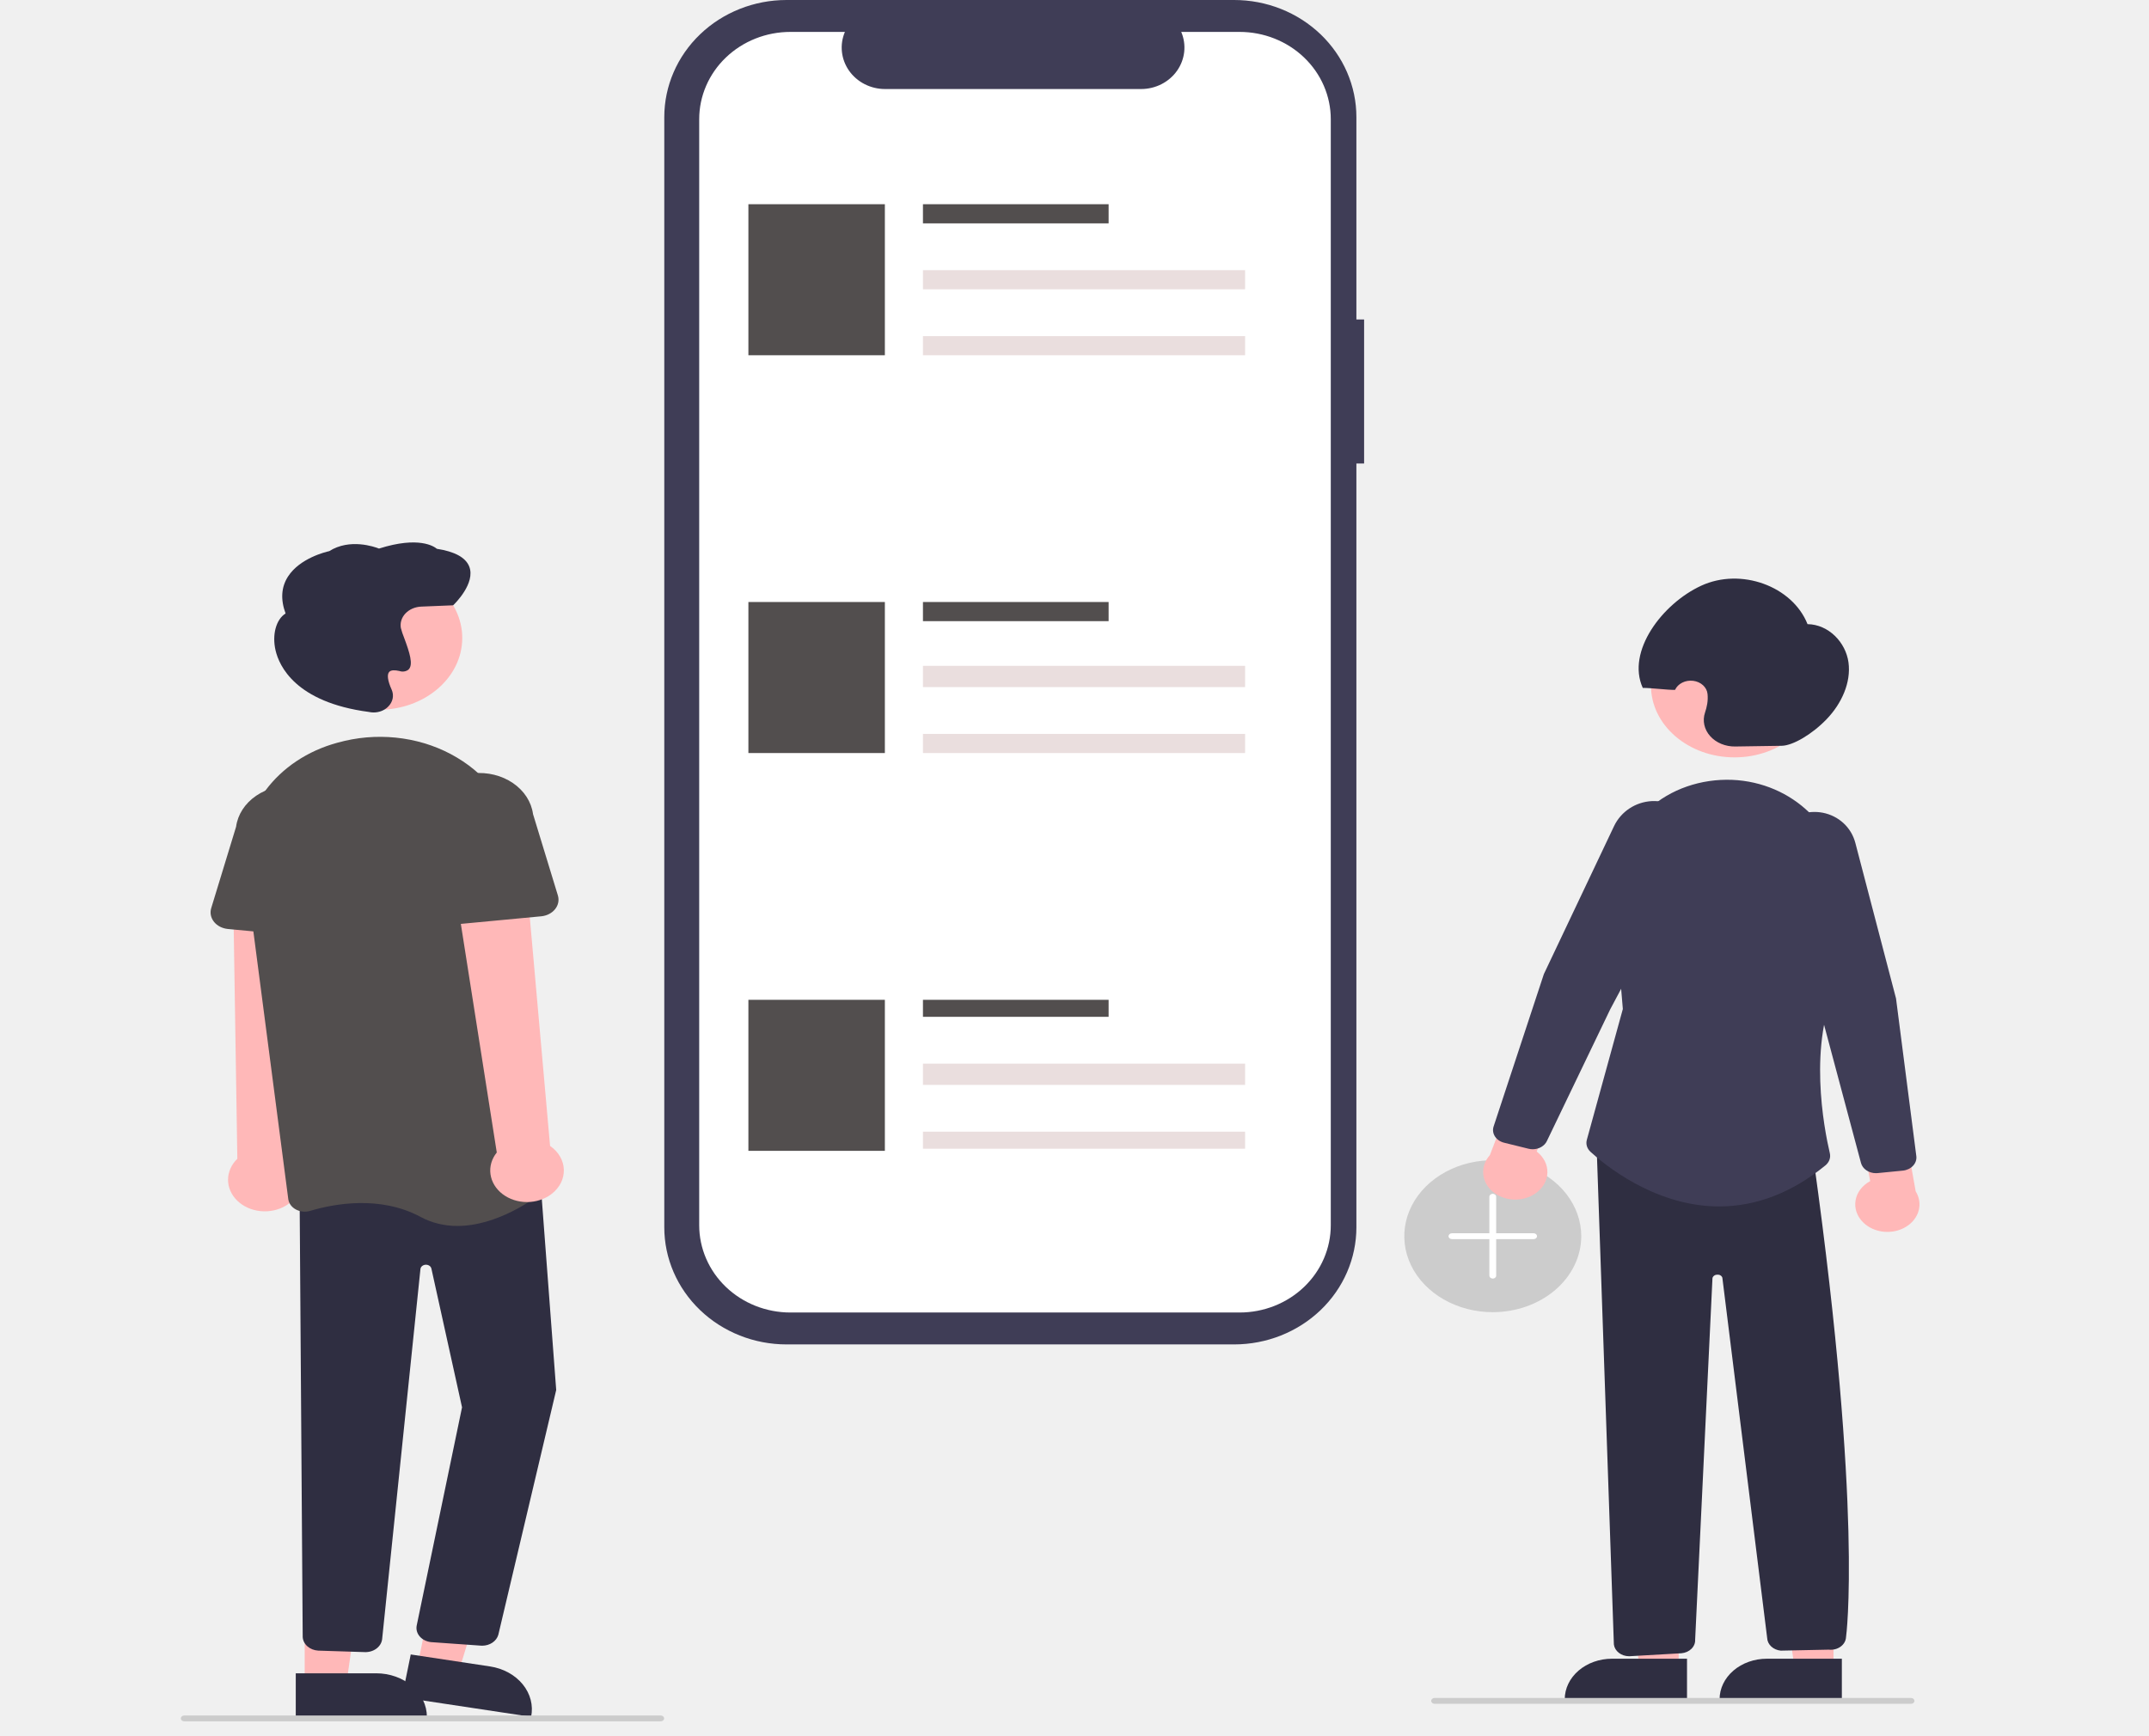
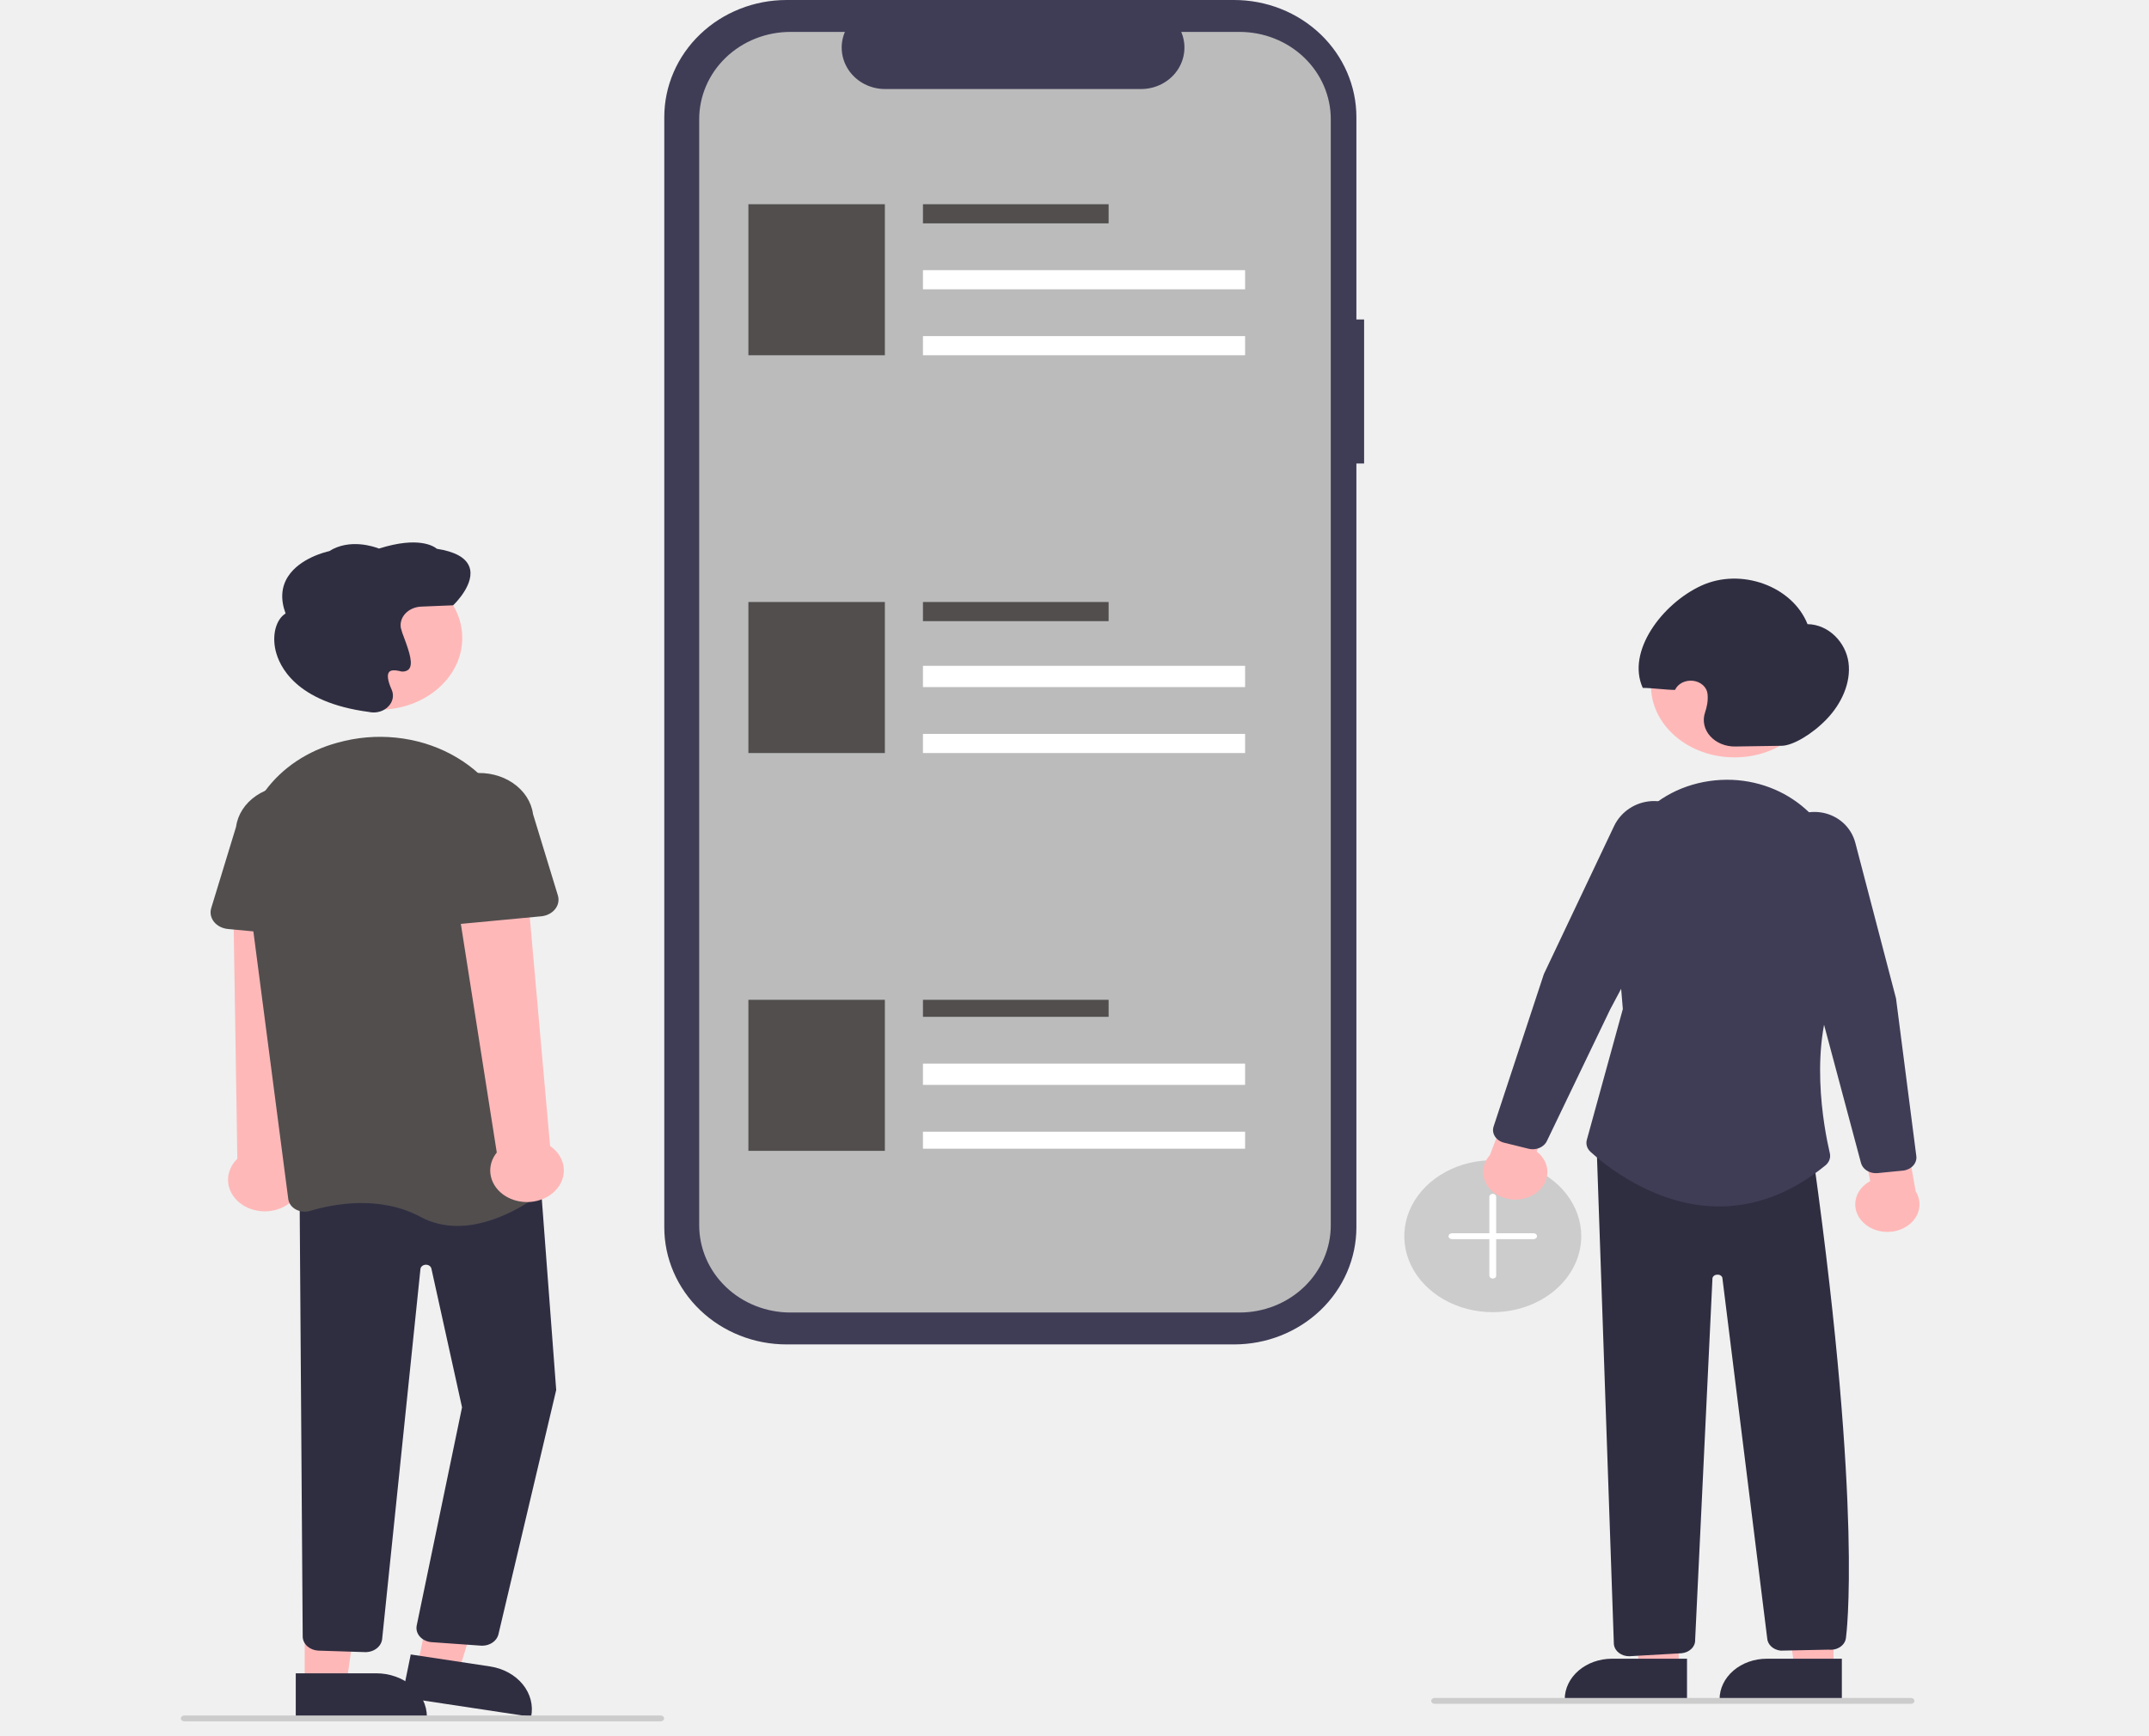
<svg xmlns="http://www.w3.org/2000/svg" width="1010" height="816" viewBox="0 0 1010 816" fill="none">
  <g id="jumbo 1">
    <g id="Human1">
      <path id="Vector" d="M134.313 566.787C136.384 565.567 138.12 563.971 139.396 562.113C140.672 560.255 141.459 558.179 141.7 556.031C141.941 553.883 141.631 551.716 140.792 549.682C139.953 547.649 138.605 545.798 136.843 544.26L143.508 416.465L109.575 419.737L111.547 544.738C108.736 547.452 107.181 550.958 107.178 554.59C107.175 558.223 108.723 561.731 111.529 564.448C114.335 567.166 118.204 568.905 122.404 569.336C126.603 569.767 130.84 568.86 134.313 566.787Z" fill="#FFB8B8" />
      <path id="Vector_2" d="M196.213 783.115L215.526 786.032L234.614 723.433L209.309 719.129L196.213 783.115Z" fill="#FFB8B8" />
      <path id="Vector_3" d="M249.619 807.06L188.923 797.894L193.046 777.75L230.291 783.375C233.37 783.84 236.313 784.821 238.951 786.263C241.589 787.705 243.871 789.58 245.665 791.779C247.46 793.978 248.733 796.46 249.411 799.082C250.09 801.703 250.16 804.415 249.619 807.06Z" fill="#2F2E41" />
      <path id="Vector_4" d="M143.206 791.419H162.815L172.142 726.451L143.203 726.453L143.206 791.419Z" fill="#FFB8B8" />
      <path id="Vector_5" d="M200.631 807.058L139.005 807.06L139.004 786.607L176.82 786.606C183.135 786.606 189.191 788.76 193.657 792.596C198.122 796.431 200.631 801.633 200.631 807.058Z" fill="#2F2E41" />
      <path id="Vector_6" d="M226.62 773.629C226.314 773.629 226.008 773.613 225.704 773.582L202.624 771.951C201.574 771.844 200.559 771.556 199.642 771.102C198.725 770.649 197.925 770.04 197.29 769.313C196.656 768.586 196.2 767.755 195.95 766.872C195.701 765.989 195.663 765.071 195.839 764.175L217.15 661.573L202.75 596.35C202.633 595.82 202.296 595.344 201.803 595.011C201.309 594.677 200.692 594.508 200.065 594.535C199.437 594.562 198.843 594.782 198.39 595.156C197.937 595.53 197.657 596.032 197.602 596.569L179.599 770.54C179.401 772.286 178.422 773.897 176.867 775.035C175.313 776.172 173.305 776.746 171.267 776.636L149.523 775.94C147.618 775.824 145.828 775.113 144.491 773.941C143.154 772.769 142.363 771.217 142.268 769.578L140.806 561.068L253.534 548.965L261.409 653.435L261.378 653.546L234.203 768.505C233.789 769.964 232.816 771.263 231.442 772.192C230.067 773.121 228.369 773.627 226.62 773.629Z" fill="#2F2E41" />
      <path id="Vector_7" d="M177.972 333.653C199.668 333.653 217.255 318.545 217.255 299.909C217.255 281.273 199.668 266.165 177.972 266.165C156.277 266.165 138.689 281.273 138.689 299.909C138.689 318.545 156.277 333.653 177.972 333.653Z" fill="#FFB8B8" />
      <path id="Vector_8" d="M214.987 576.308C208.843 576.339 202.817 574.859 197.622 572.041C178.593 561.825 156.98 565.885 145.79 569.215C144.68 569.549 143.496 569.663 142.327 569.549C141.158 569.434 140.034 569.094 139.04 568.554C138.057 568.024 137.226 567.31 136.61 566.465C135.994 565.62 135.608 564.666 135.482 563.675L115.134 407.568C111.724 381.412 130.065 356.821 158.746 349.096C159.823 348.806 160.919 348.53 162.033 348.27C170.958 346.191 180.305 345.818 189.416 347.176C198.527 348.535 207.181 351.592 214.769 356.132C222.497 360.723 228.961 366.712 233.705 373.68C238.449 380.647 241.357 388.423 242.225 396.46L259.356 553.613C259.472 554.63 259.313 555.657 258.889 556.613C258.465 557.568 257.789 558.426 256.913 559.118C250.908 563.89 233.479 576.306 214.987 576.308Z" fill="#524E4E" />
      <path id="Vector_9" d="M153.024 441.044L107.115 436.708C105.809 436.584 104.549 436.221 103.421 435.641C102.294 435.062 101.324 434.281 100.58 433.35C99.835 432.42 99.333 431.363 99.107 430.251C98.881 429.139 98.936 427.999 99.269 426.907L110.955 388.649C111.728 382.912 115.117 377.672 120.381 374.079C125.644 370.485 132.351 368.831 139.032 369.479C145.713 370.127 151.823 373.025 156.021 377.536C160.219 382.047 162.163 387.804 161.426 393.545L163.161 432.941C163.21 434.069 162.976 435.193 162.474 436.236C161.972 437.279 161.214 438.217 160.252 438.986C159.29 439.755 158.147 440.337 156.899 440.692C155.652 441.047 154.33 441.167 153.024 441.044V441.044Z" fill="#524E4E" />
      <path id="Vector_10" d="M259.172 561.315C261.058 559.889 262.556 558.126 263.563 556.149C264.569 554.172 265.059 552.029 264.997 549.872C264.935 547.715 264.323 545.596 263.205 543.664C262.086 541.732 260.488 540.034 258.523 538.69L247.211 411.137L213.961 417.566L233.479 541.783C231.069 544.769 230.018 548.409 230.524 552.016C231.03 555.623 233.059 558.944 236.226 561.352C239.393 563.759 243.478 565.085 247.707 565.078C251.937 565.072 256.016 563.732 259.172 561.315Z" fill="#FFB8B8" />
-       <path id="Vector_11" d="M201.214 433.025C200.252 432.257 199.494 431.319 198.992 430.276C198.49 429.232 198.256 428.108 198.306 426.98L200.04 387.584C199.304 381.843 201.248 376.086 205.446 371.575C209.644 367.064 215.753 364.167 222.434 363.518C229.115 362.87 235.823 364.525 241.086 368.118C246.35 371.712 249.739 376.952 250.512 382.689L262.197 420.946C262.531 422.038 262.586 423.179 262.36 424.291C262.134 425.403 261.632 426.46 260.887 427.39C260.142 428.32 259.173 429.101 258.045 429.681C256.918 430.26 255.658 430.624 254.352 430.747L208.443 435.083C207.137 435.207 205.815 435.087 204.567 434.732C203.319 434.377 202.176 433.795 201.214 433.025V433.025Z" fill="#524E4E" />
+       <path id="Vector_11" d="M201.214 433.025C200.252 432.257 199.494 431.319 198.992 430.276C198.49 429.232 198.256 428.108 198.306 426.98L200.04 387.584C199.304 381.843 201.248 376.086 205.446 371.575C209.644 367.064 215.753 364.167 222.434 363.518C229.115 362.87 235.823 364.525 241.086 368.118C246.35 371.712 249.739 376.952 250.512 382.689L262.197 420.946C262.531 422.038 262.586 423.179 262.36 424.291C262.134 425.403 261.632 426.46 260.887 427.39C260.142 428.32 259.173 429.101 258.045 429.681C256.918 430.26 255.658 430.624 254.352 430.747L208.443 435.083C207.137 435.207 205.815 435.087 204.567 434.732C203.319 434.377 202.176 433.795 201.214 433.025Z" fill="#524E4E" />
      <path id="Vector_12" d="M175.636 334.924C174.938 334.923 174.242 334.853 173.562 334.716L173.362 334.674C138.824 330.135 131.191 312.951 129.516 305.775C127.782 298.344 129.756 291.173 134.218 288.387C131.786 281.789 132.176 275.939 135.382 270.991C140.972 262.363 153.105 259.445 154.732 259.088C164.421 252.948 176.014 257.047 178.124 257.878C196.866 251.922 204.03 256.88 205.326 257.987C213.704 259.28 218.811 262.06 220.506 266.252C223.69 274.125 213.62 283.919 213.19 284.333L212.966 284.547L197.964 285.161C196.54 285.219 195.147 285.534 193.874 286.084C192.601 286.635 191.477 287.409 190.575 288.357C189.673 289.305 189.013 290.405 188.638 291.586C188.263 292.767 188.181 294.003 188.397 295.213C188.803 296.774 189.316 298.314 189.933 299.823C192.496 306.701 194.415 312.577 191.939 314.811C191.378 315.243 190.687 315.531 189.944 315.642C189.202 315.752 188.438 315.681 187.74 315.436C185.395 314.898 183.802 315.011 183.009 315.772C181.777 316.953 182.153 319.941 184.068 324.188C184.668 325.53 184.83 326.989 184.535 328.405C184.24 329.821 183.5 331.141 182.395 332.221C181.562 333.064 180.527 333.743 179.36 334.209C178.194 334.676 176.923 334.92 175.636 334.924Z" fill="#2F2E41" />
      <path id="Vector_13" d="M310.517 809.184H86.599C86.175 809.184 85.768 809.04 85.468 808.782C85.168 808.524 85 808.175 85 807.811C85 807.446 85.168 807.097 85.468 806.839C85.768 806.581 86.175 806.437 86.599 806.437H310.517C310.941 806.437 311.348 806.581 311.648 806.839C311.948 807.097 312.116 807.446 312.116 807.811C312.116 808.175 311.948 808.524 311.648 808.782C311.348 809.04 310.941 809.184 310.517 809.184Z" fill="#CCCCCC" />
    </g>
    <g id="Human2">
      <g id="Add">
        <path id="Vector_14" d="M701.585 616.847C693.36 616.847 685.32 614.752 678.482 610.827C671.643 606.902 666.313 601.323 663.165 594.796C660.018 588.269 659.195 581.087 660.799 574.158C662.404 567.229 666.364 560.864 672.18 555.868C677.996 550.873 685.405 547.471 693.472 546.092C701.539 544.714 709.9 545.421 717.499 548.125C725.097 550.829 731.592 555.407 736.161 561.281C740.731 567.155 743.169 574.062 743.169 581.127C743.157 590.597 738.772 599.677 730.976 606.373C723.18 613.07 712.61 616.837 701.585 616.847Z" fill="#CCCCCC" />
        <path id="Vector_15" d="M720.778 579.753H703.184V562.579C703.184 562.215 703.016 561.866 702.716 561.608C702.416 561.35 702.009 561.206 701.585 561.206C701.161 561.206 700.754 561.35 700.454 561.608C700.154 561.866 699.985 562.215 699.985 562.579V579.753H682.392C681.968 579.753 681.561 579.898 681.261 580.155C680.961 580.413 680.792 580.762 680.792 581.127C680.792 581.491 680.961 581.84 681.261 582.098C681.561 582.356 681.968 582.501 682.392 582.501H699.985V599.674C699.985 600.038 700.154 600.388 700.454 600.645C700.754 600.903 701.161 601.048 701.585 601.048C702.009 601.048 702.416 600.903 702.716 600.645C703.016 600.388 703.184 600.038 703.184 599.674V582.501H720.778C721.202 582.501 721.609 582.356 721.909 582.098C722.209 581.84 722.377 581.491 722.377 581.127C722.377 580.762 722.209 580.413 721.909 580.155C721.609 579.898 721.202 579.753 720.778 579.753Z" fill="white" />
      </g>
      <path id="Vector_16" d="M861.726 784.238L843.442 784.236L834.748 723.654L861.733 723.655L861.726 784.238Z" fill="#FFB8B8" />
      <path id="Vector_17" d="M830.381 779.748H865.645V798.82H808.178C808.178 796.315 808.753 793.835 809.868 791.521C810.984 789.207 812.62 787.105 814.681 785.334C816.743 783.563 819.191 782.158 821.884 781.2C824.578 780.241 827.466 779.748 830.381 779.748Z" fill="#2F2E41" />
      <path id="Vector_18" d="M788.953 784.238L770.669 784.236L761.974 723.654L788.96 723.655L788.953 784.238Z" fill="#FFB8B8" />
      <path id="Vector_19" d="M757.608 779.748H792.872V798.82H735.405C735.405 796.315 735.979 793.835 737.095 791.521C738.211 789.207 739.846 787.105 741.908 785.334C743.97 783.563 746.418 782.158 749.111 781.2C751.805 780.241 754.692 779.748 757.608 779.748Z" fill="#2F2E41" />
      <path id="Vector_20" d="M875.812 574.79C874.341 573.393 873.243 571.737 872.598 569.937C871.952 568.137 871.773 566.238 872.075 564.372C872.376 562.507 873.15 560.721 874.342 559.14C875.534 557.559 877.114 556.222 878.973 555.223L873.31 526.188L893.011 518.929L900.338 560.028C902.085 562.821 902.579 566.067 901.726 569.153C900.873 572.238 898.731 574.946 895.708 576.766C892.685 578.586 888.99 579.389 885.323 579.025C881.656 578.661 878.272 577.154 875.812 574.79Z" fill="#FFB8B8" />
      <path id="Vector_21" d="M721.568 561.07C723.288 559.902 724.689 558.424 725.672 556.741C726.655 555.058 727.197 553.209 727.258 551.327C727.32 549.444 726.9 547.573 726.029 545.845C725.157 544.116 723.855 542.573 722.214 541.324L733.384 513.492L715.349 503.536L700.219 543.031C697.958 545.538 696.847 548.67 697.095 551.833C697.343 554.997 698.934 557.973 701.565 560.196C704.197 562.42 707.687 563.737 711.374 563.898C715.06 564.059 718.688 563.053 721.568 561.07Z" fill="#FFB8B8" />
      <path id="Vector_22" d="M815.214 356.034C836.91 356.034 854.498 340.927 854.498 322.291C854.498 303.655 836.91 288.547 815.214 288.547C793.519 288.547 775.931 303.655 775.931 322.291C775.931 340.927 793.519 356.034 815.214 356.034Z" fill="#FFB8B8" />
      <path id="Vector_23" d="M720.354 540.248C719.68 540.248 719.01 540.166 718.362 540.006L706.912 537.182C705.084 536.729 703.539 535.672 702.614 534.243C701.688 532.814 701.459 531.129 701.974 529.556L725.603 457.891L758.554 388.407C761.831 381.5 768.676 376.97 776.42 376.585C779.956 376.437 783.467 377.173 786.526 378.703C789.586 380.234 792.063 382.494 793.658 385.209C795.43 388.115 796.403 391.332 796.502 394.611C796.601 397.891 795.824 401.147 794.229 404.128L756.776 474.485L727.001 536.424C726.458 537.555 725.537 538.522 724.353 539.203C723.17 539.884 721.778 540.247 720.354 540.248Z" fill="#3F3D56" />
      <path id="Vector_24" d="M837.383 350.589L815.556 350.922C813.283 350.961 811.03 350.54 808.981 349.693C806.932 348.847 805.143 347.598 803.758 346.049C802.374 344.499 801.432 342.692 801.01 340.773C800.588 338.854 800.697 336.876 801.328 334.999C801.794 333.643 802.145 332.26 802.376 330.86C802.622 329.334 802.67 327.788 802.52 326.253C802.381 324.715 801.639 323.263 800.414 322.136C799.189 321.008 797.555 320.271 795.778 320.047C794.002 319.822 792.189 320.122 790.638 320.898C789.086 321.674 787.888 322.88 787.238 324.318C783.568 324.363 775.75 323.335 772.08 323.38C764.288 306.221 781.268 283.767 799.548 275.333C818.183 266.735 842.372 275.483 849.516 293.402C859.429 293.555 867.485 301.954 868.762 311.408C870.04 320.863 865.511 330.735 858.585 337.981C851.658 345.228 842.563 350.51 837.383 350.589Z" fill="#2F2E41" />
      <path id="Vector_25" d="M765.636 778.581C763.868 778.573 762.164 778.007 760.849 776.992C759.534 775.976 758.698 774.582 758.5 773.072L750.402 539.19L852.424 545.428L852.503 545.992C875.558 711.767 867.677 769.153 867.594 769.713C867.538 770.561 867.278 771.39 866.832 772.148C866.385 772.906 865.762 773.577 865 774.119C864.238 774.661 863.355 775.062 862.404 775.297C861.454 775.532 860.457 775.597 859.477 775.487L836.93 775.951C835.221 775.785 833.637 775.098 832.467 774.015C831.297 772.932 830.616 771.525 830.55 770.049L809.484 600.65C809.353 600.21 809.047 599.824 808.618 599.559C808.19 599.293 807.666 599.166 807.139 599.199C806.596 599.198 806.07 599.358 805.65 599.653C805.23 599.948 804.943 600.36 804.837 600.817L796.698 770.77C796.785 772.348 796.162 773.893 794.959 775.088C793.756 776.282 792.064 777.033 790.235 777.186L766.352 778.55C766.114 778.571 765.875 778.581 765.636 778.581Z" fill="#2F2E41" />
      <path id="Vector_26" d="M807.97 567.136C807.36 567.136 806.751 567.128 806.139 567.112C776.803 566.353 753.851 547.288 747.516 541.462C746.709 540.72 746.129 539.817 745.827 538.835C745.526 537.852 745.512 536.821 745.787 535.833L762.711 474.333L758.221 420.866C757.515 413.445 758.648 405.981 761.545 398.964C764.441 391.946 769.034 385.536 775.023 380.154C780.014 375.625 786.08 372.071 792.809 369.732C799.539 367.394 806.775 366.325 814.027 366.599C842.585 367.77 865.115 389.696 865.318 416.516C865.634 458.054 864.21 460.908 863.743 461.846C849.491 490.418 857.275 530.525 860 542.137C860.243 543.173 860.175 544.245 859.8 545.252C859.426 546.259 858.759 547.167 857.861 547.89C842.186 560.666 825.409 567.135 807.97 567.136Z" fill="#3F3D56" />
      <path id="Vector_27" d="M881.646 551.503C880.019 551.502 878.439 551.026 877.167 550.154C875.894 549.282 875.003 548.065 874.64 546.702L857.18 481.365L833.78 406.685C832.78 403.518 832.639 400.197 833.368 396.976C834.096 393.755 835.675 390.721 837.982 388.106C840.078 385.656 842.956 383.78 846.267 382.704C849.579 381.629 853.182 381.401 856.641 382.047C864.204 383.526 870.085 388.965 871.987 396.243L891.108 469.373L900.645 543.481C900.85 545.106 900.299 546.735 899.111 548.013C897.924 549.291 896.197 550.114 894.307 550.302L882.471 551.462C882.197 551.489 881.922 551.503 881.646 551.503Z" fill="#3F3D56" />
      <path id="Vector_28" d="M898.161 800.946H674.244C673.819 800.946 673.413 800.802 673.113 800.544C672.813 800.286 672.644 799.937 672.644 799.573C672.644 799.208 672.813 798.859 673.113 798.601C673.413 798.344 673.819 798.199 674.244 798.199H898.161C898.585 798.199 898.992 798.344 899.292 798.601C899.592 798.859 899.76 799.208 899.76 799.573C899.76 799.937 899.592 800.286 899.292 800.544C898.992 800.802 898.585 800.946 898.161 800.946Z" fill="#CCCCCC" />
    </g>
    <g id="Phone">
      <path id="Vector_29" d="M641.111 150.187H637.487V55.058C637.487 47.828 636 40.668 633.113 33.988C630.225 27.308 625.992 21.239 620.656 16.126C615.32 11.014 608.985 6.958 602.013 4.191C595.041 1.424 587.569 5.70215e-06 580.023 1.75571e-10H369.671C354.431 -3.685e-05 339.815 5.801 329.038 16.126C318.261 26.451 312.207 40.456 312.207 55.058V576.942C312.207 591.544 318.261 605.548 329.038 615.874C339.814 626.199 354.431 632 369.671 632H580.022C595.263 632 609.879 626.199 620.656 615.874C631.432 605.549 637.487 591.544 637.487 576.942V217.901H641.111L641.111 150.187Z" fill="#3F3D56" />
-       <path id="Vector_30" d="M582.587 15H555.162C556.423 17.959 556.905 21.171 556.564 24.35C556.223 27.529 555.071 30.58 553.208 33.233C551.346 35.886 548.83 38.059 545.883 39.562C542.936 41.065 539.648 41.852 536.308 41.852H415.946C412.606 41.852 409.318 41.065 406.371 39.562C403.424 38.059 400.908 35.886 399.046 33.233C397.183 30.58 396.031 27.529 395.69 24.35C395.349 21.17 395.831 17.959 397.092 15H371.477C365.848 15 360.275 16.061 355.074 18.123C349.874 20.184 345.149 23.206 341.169 27.016C337.189 30.825 334.032 35.348 331.878 40.325C329.724 45.302 328.615 50.637 328.615 56.025V575.975C328.615 581.363 329.724 586.698 331.878 591.675C334.032 596.652 337.189 601.175 341.169 604.984C345.149 608.794 349.874 611.815 355.074 613.877C360.275 615.939 365.848 617 371.477 617H582.587C588.216 617 593.789 615.939 598.99 613.877C604.19 611.815 608.915 608.794 612.895 604.984C616.875 601.175 620.032 596.652 622.186 591.675C624.34 586.698 625.449 581.363 625.449 575.975V56.025C625.449 50.637 624.34 45.303 622.186 40.325C620.032 35.348 616.875 30.825 612.895 27.016C608.915 23.206 604.19 20.184 598.99 18.123C593.789 16.061 588.216 15 582.587 15Z" fill="white" />
+       <path id="Vector_30" d="M582.587 15H555.162C556.423 17.959 556.905 21.171 556.564 24.35C556.223 27.529 555.071 30.58 553.208 33.233C551.346 35.886 548.83 38.059 545.883 39.562C542.936 41.065 539.648 41.852 536.308 41.852H415.946C412.606 41.852 409.318 41.065 406.371 39.562C403.424 38.059 400.908 35.886 399.046 33.233C397.183 30.58 396.031 27.529 395.69 24.35C395.349 21.17 395.831 17.959 397.092 15H371.477C365.848 15 360.275 16.061 355.074 18.123C349.874 20.184 345.149 23.206 341.169 27.016C337.189 30.825 334.032 35.348 331.878 40.325C329.724 45.302 328.615 50.637 328.615 56.025V575.975C328.615 581.363 329.724 586.698 331.878 591.675C334.032 596.652 337.189 601.175 341.169 604.984C345.149 608.794 349.874 611.815 355.074 613.877C360.275 615.939 365.848 617 371.477 617H582.587C588.216 617 593.789 615.939 598.99 613.877C604.19 611.815 608.915 608.794 612.895 604.984C616.875 601.175 620.032 596.652 622.186 591.675C624.34 586.698 625.449 581.363 625.449 575.975V56.025C625.449 50.637 624.34 45.303 622.186 40.325C620.032 35.348 616.875 30.825 612.895 27.016C608.915 23.206 604.19 20.184 598.99 18.123C593.789 16.061 588.216 15 582.587 15Z" fill="#BBBBBB" />
      <path id="Vector_31" d="M521.035 96H433.775V105H521.035V96Z" fill="#524E4E" />
-       <path id="Vector_32" d="M585.175 127H433.775V136H585.175V127Z" fill="#EADEDE" />
-       <path id="Vector_33" d="M585.175 158H433.775V167H585.175V158Z" fill="#EADEDE" />
+       <path id="Vector_32" d="M585.175 127H433.775V136H585.175V127Z" fill="white" />
+       <path id="Vector_33" d="M585.175 158H433.775V167H585.175V158Z" fill="white" />
      <path id="Vector_34" d="M415.875 96H351.735V167H415.875V96Z" fill="#524E4E" />
      <path id="Vector_35" d="M521.035 283H433.775V292H521.035V283Z" fill="#524E4E" />
-       <path id="Vector_36" d="M585.175 313H433.775V323H585.175V313Z" fill="#EADEDE" />
-       <path id="Vector_37" d="M585.175 345H433.775V354H585.175V345Z" fill="#EADEDE" />
+       <path id="Vector_36" d="M585.175 313H433.775V323H585.175V313Z" fill="white" />
+       <path id="Vector_37" d="M585.175 345H433.775V354H585.175V345Z" fill="white" />
      <path id="Vector_38" d="M415.875 283H351.735V354H415.875V283Z" fill="#524E4E" />
      <path id="Vector_39" d="M521.035 470H433.775V478H521.035V470Z" fill="#524E4E" />
-       <path id="Vector_40" d="M585.175 500H433.775V510H585.175V500Z" fill="#EADEDE" />
-       <path id="Vector_41" d="M585.175 532H433.775V540H585.175V532Z" fill="#EADEDE" />
+       <path id="Vector_40" d="M585.175 500H433.775V510H585.175V500Z" fill="white" />
+       <path id="Vector_41" d="M585.175 532H433.775V540H585.175V532Z" fill="white" />
      <path id="Vector_42" d="M415.875 470H351.735V541H415.875V470Z" fill="#524E4E" />
    </g>
  </g>
</svg>
